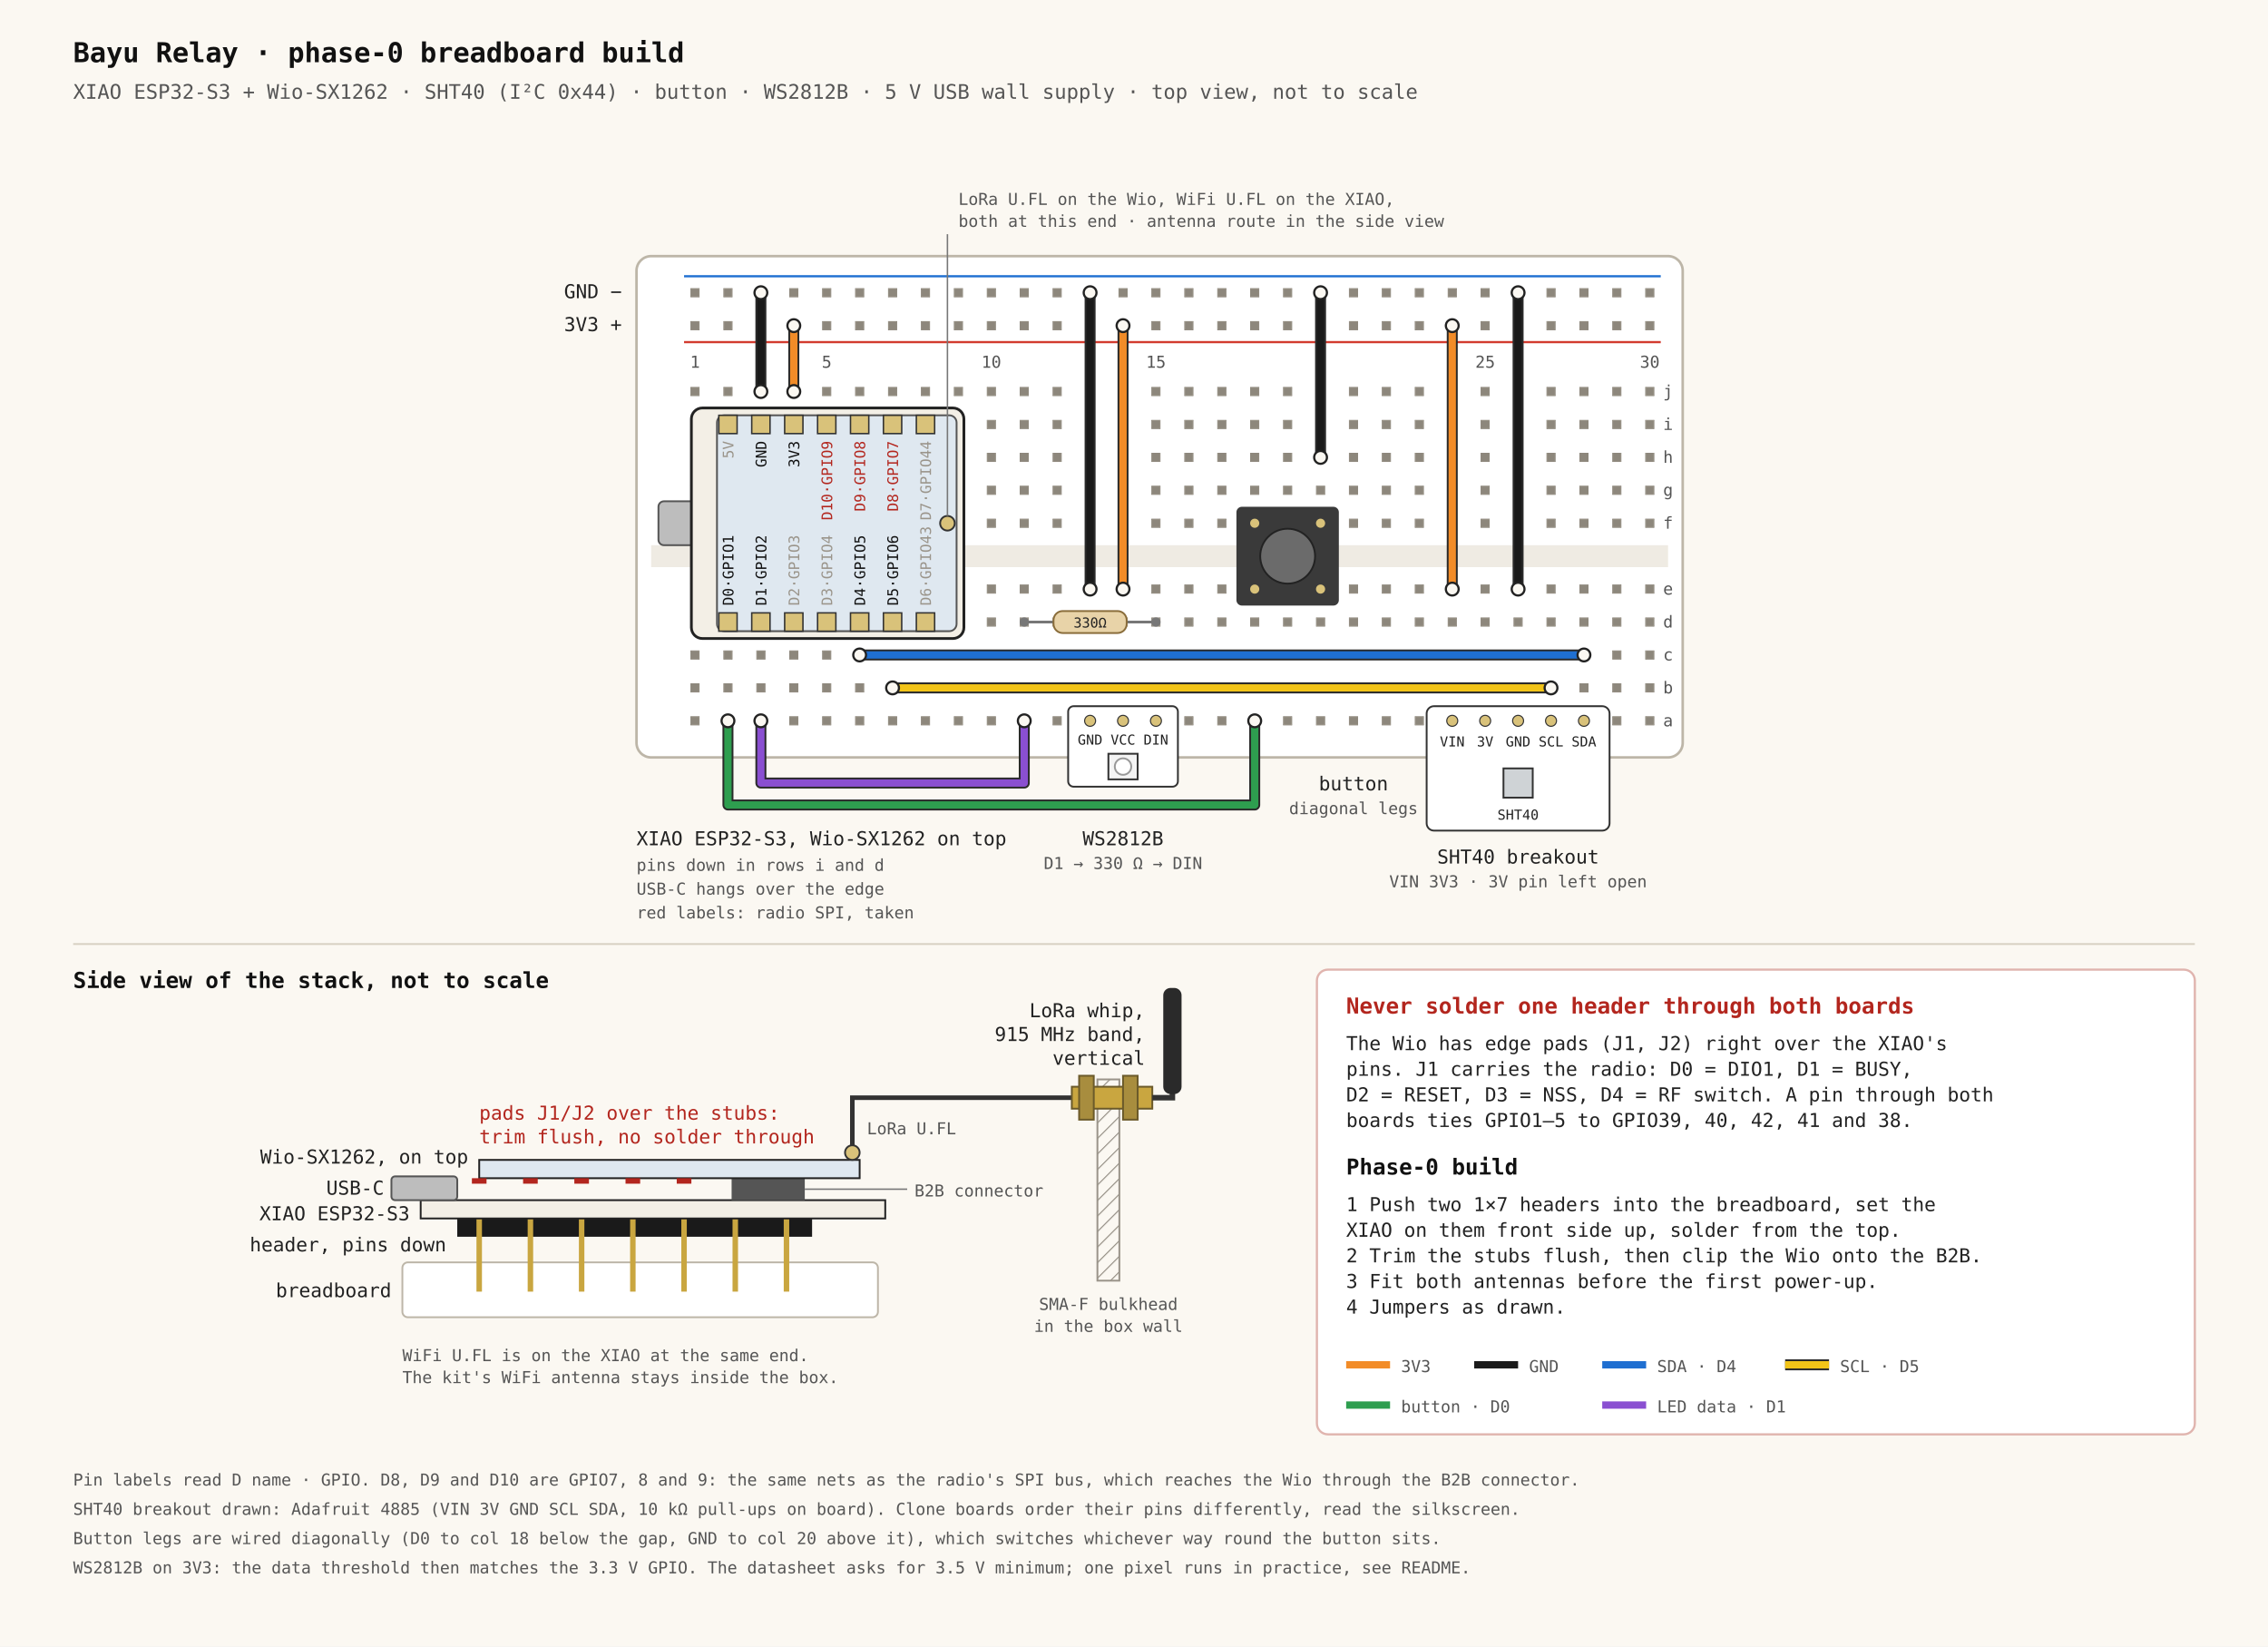
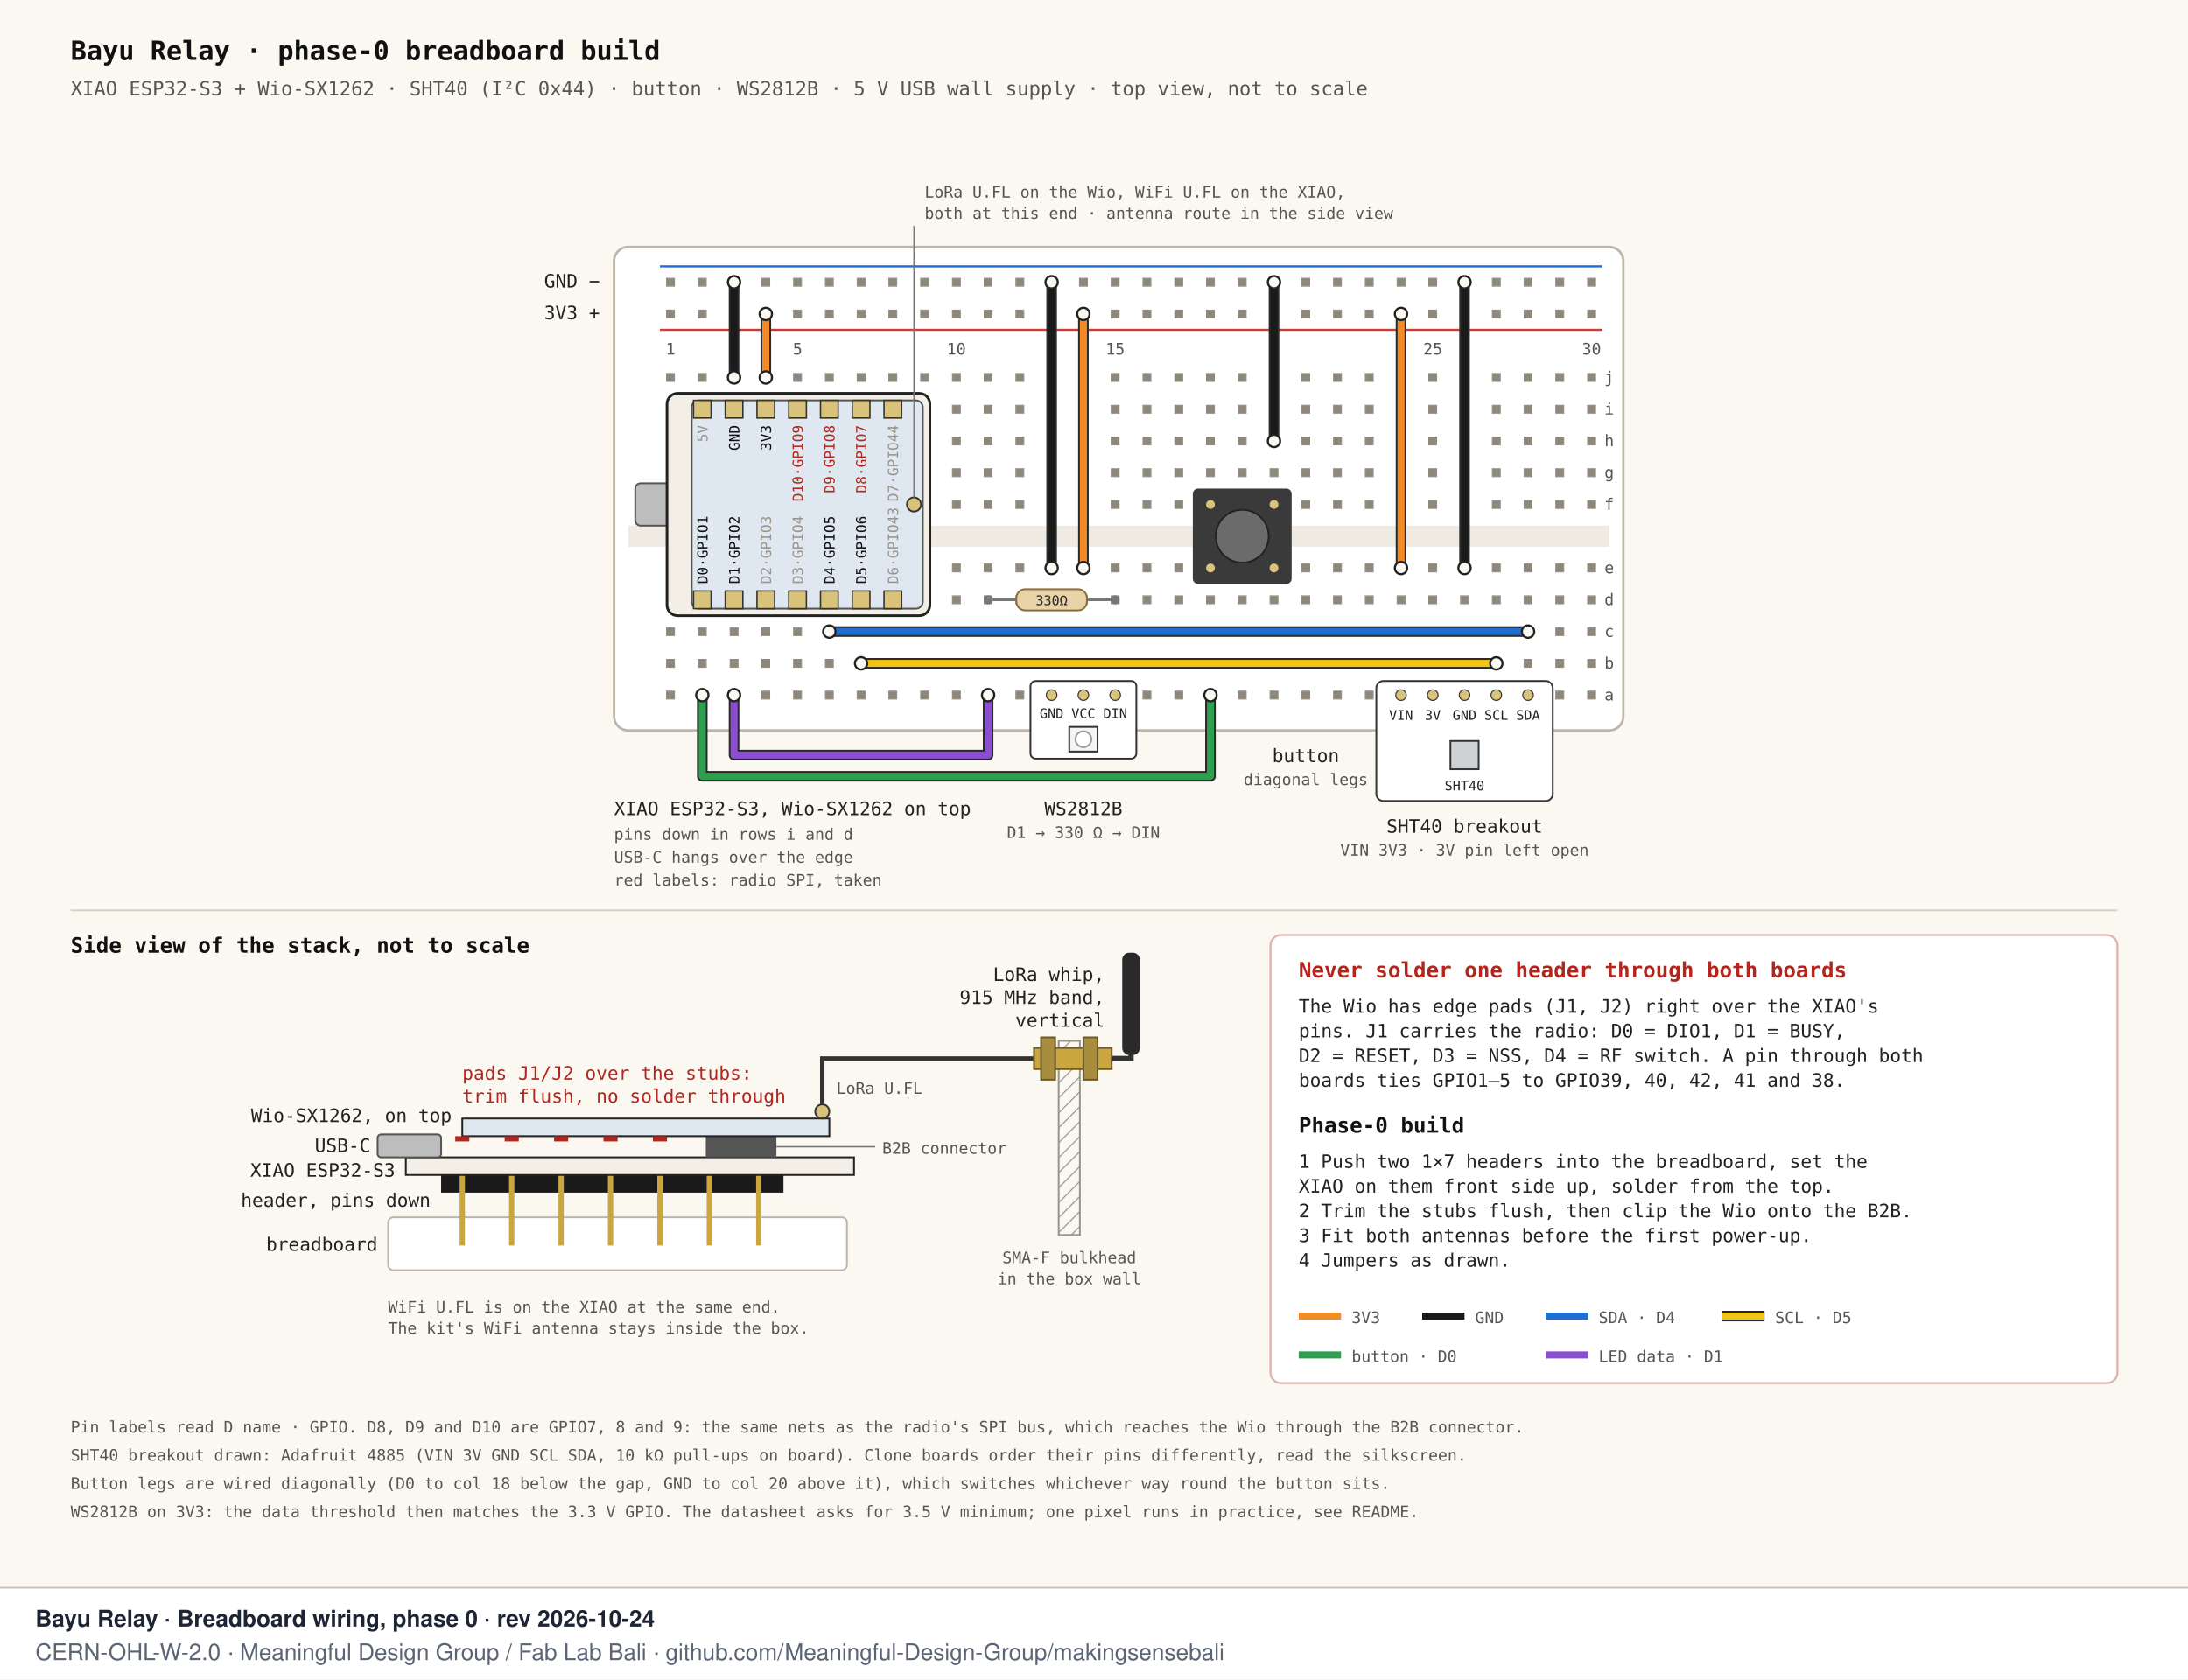
- <svg xmlns="http://www.w3.org/2000/svg" xmlns:xlink="http://www.w3.org/1999/xlink" viewBox="0 0 1240 900" role="img" font-family="ui-monospace, 'SF Mono', Menlo, Consolas, 'DejaVu Sans Mono', monospace">
+ <svg xmlns="http://www.w3.org/2000/svg" xmlns:xlink="http://www.w3.org/1999/xlink" viewBox="0 0 1240 952" role="img" font-family="ui-monospace, 'SF Mono', Menlo, Consolas, 'DejaVu Sans Mono', monospace" width="1240" height="952">
  <style>
    .t    { font-size: 15px; font-weight: 700; fill: #111; }
    .st   { font-size: 11px; fill: #555; }
    .pv   { font-size: 8px; fill: #111; }
    .po   { font-size: 8px; fill: #9a948a; }
    .pr   { font-size: 8px; fill: #b3261e; }
    .lab  { font-size: 10.5px; fill: #222; }
    .sm   { font-size: 9px; fill: #555; }
    .tiny { font-size: 7.5px; fill: #222; }
    .warn { font-size: 10.5px; fill: #b3261e; }
    .h    { font-size: 12px; font-weight: 700; fill: #111; }
    .hw   { font-size: 12px; font-weight: 700; fill: #b3261e; }
    .case { fill: none; stroke: #2a2a2a; stroke-width: 6; stroke-linejoin: round; stroke-linecap: round; }
    .wire { fill: none; stroke-width: 4; stroke-linejoin: round; stroke-linecap: round; }
    .lead { fill: none; stroke: #777; stroke-width: 0.8; }
  </style>
  <defs>
    <pattern id="holes" x="571" y="205" width="18" height="18" patternUnits="userSpaceOnUse">
      <rect x="6.5" y="6.5" width="5" height="5" fill="#8d877c" />
    </pattern>
    <pattern id="holesB" x="571" y="313" width="18" height="18" patternUnits="userSpaceOnUse">
      <rect x="6.5" y="6.5" width="5" height="5" fill="#8d877c" />
    </pattern>
    <pattern id="rail" x="571" y="151" width="18" height="18" patternUnits="userSpaceOnUse">
      <rect x="6.5" y="6.5" width="5" height="5" fill="#8d877c" />
    </pattern>
    <pattern id="hatch" width="6" height="6" patternUnits="userSpaceOnUse" patternTransform="rotate(45)">
      <line x1="0" y1="0" x2="0" y2="6" stroke="#9a948a" stroke-width="1.2" />
    </pattern>
    <path id="wGND" d="M616 214 V160" />
    <path id="w3V3" d="M634 214 V178" />
    <path id="wD0" d="M598 394 V440 H886 V394" />
    <path id="wD1" d="M616 394 V428 H760 V394" />
    <path id="wD4" d="M670 358 H1066" />
    <path id="wD5" d="M688 376 H1048" />
    <path id="jG20" d="M922 160 V250" />
    <path id="jG13" d="M796 160 V322" />
    <path id="jV14" d="M814 178 V322" />
    <path id="jV24" d="M994 178 V322" />
    <path id="jG26" d="M1030 160 V322" />
  </defs>
  <rect width="1240" height="900" fill="#fbf8f2" />
  <text x="40" y="34" class="t">Bayu Relay · phase-0 breadboard build</text>
  <text x="40" y="54" class="st">XIAO ESP32-S3 + Wio-SX1262 · SHT40 (I²C 0x44) · button · WS2812B · 5 V USB wall supply · top view, not to scale</text>
  <g transform="translate(-200 0)">
    <rect x="548" y="140" width="572" height="274" rx="8" fill="#ffffff" stroke="#bdb6a8" stroke-width="1.4" />
    <rect x="571" y="151" width="540" height="36" fill="url(#rail)" />
    <line x1="574" y1="151" x2="1108" y2="151" stroke="#1f6fd1" stroke-width="1.2" />
    <line x1="574" y1="187" x2="1108" y2="187" stroke="#d23b2f" stroke-width="1.2" />
    <text x="540" y="163" class="lab" text-anchor="end">GND −</text>
    <text x="540" y="181" class="lab" text-anchor="end">3V3 +</text>
    <rect x="571" y="205" width="540" height="90" fill="url(#holes)" />
    <rect x="556" y="298" width="556" height="12" fill="#efebe3" />
    <rect x="571" y="313" width="540" height="90" fill="url(#holesB)" />
    <g class="sm" text-anchor="middle">
      <text x="1112" y="217">j</text>
      <text x="1112" y="235">i</text>
      <text x="1112" y="253">h</text>
      <text x="1112" y="271">g</text>
      <text x="1112" y="289">f</text>
      <text x="1112" y="325">e</text>
      <text x="1112" y="343">d</text>
      <text x="1112" y="361">c</text>
      <text x="1112" y="379">b</text>
      <text x="1112" y="397">a</text>
      <text x="580" y="201">1</text>
      <text x="652" y="201">5</text>
      <text x="742" y="201">10</text>
      <text x="832" y="201">15</text>
      <text x="1012" y="201">25</text>
      <text x="1102" y="201">30</text>
    </g>
    <rect x="876" y="277" width="56" height="54" rx="3" fill="#3a3a3a" />
    <circle cx="904" cy="304" r="15" fill="#6b6b6b" stroke="#222" />
    <g fill="#d9c27a">
      <circle cx="886" cy="286" r="2.5" />
      <circle cx="922" cy="286" r="2.5" />
      <circle cx="886" cy="322" r="2.5" />
      <circle cx="922" cy="322" r="2.5" />
    </g>
    <text x="940" y="432" class="lab" text-anchor="middle">button</text>
    <text x="940" y="445" class="sm" text-anchor="middle">diagonal legs</text>
    <line x1="760" y1="340" x2="832" y2="340" stroke="#777" stroke-width="1.5" />
    <rect x="776" y="334" width="40" height="12" rx="5" fill="#e8d3a8" stroke="#8a6d3b" />
    <text x="796" y="343" class="tiny" text-anchor="middle">330Ω</text>
    <circle cx="760" cy="340" r="2.5" fill="#777" />
    <circle cx="832" cy="340" r="2.5" fill="#777" />
    <rect x="784" y="386" width="60" height="44" rx="3" fill="#ffffff" stroke="#333" />
    <g fill="#d9c27a" stroke="#333" stroke-width="0.6">
      <circle cx="796" cy="394" r="3" />
      <circle cx="814" cy="394" r="3" />
      <circle cx="832" cy="394" r="3" />
    </g>
    <text x="796" y="407" class="tiny" text-anchor="middle">GND</text>
    <text x="814" y="407" class="tiny" text-anchor="middle">VCC</text>
    <text x="832" y="407" class="tiny" text-anchor="middle">DIN</text>
    <rect x="806" y="412" width="16" height="14" fill="#f4f4f4" stroke="#333" />
    <circle cx="814" cy="419" r="4.5" fill="#ffffff" stroke="#999" />
    <text x="814" y="462" class="lab" text-anchor="middle">WS2812B</text>
    <text x="814" y="475" class="sm" text-anchor="middle">D1 → 330 Ω → DIN</text>
    <rect x="980" y="386" width="100" height="68" rx="4" fill="#ffffff" stroke="#333" />
    <g fill="#d9c27a" stroke="#333" stroke-width="0.6">
      <circle cx="994" cy="394" r="3" />
      <circle cx="1012" cy="394" r="3" />
      <circle cx="1030" cy="394" r="3" />
      <circle cx="1048" cy="394" r="3" />
      <circle cx="1066" cy="394" r="3" />
    </g>
    <text x="994" y="408" class="tiny" text-anchor="middle">VIN</text>
    <text x="1012" y="408" class="tiny" text-anchor="middle">3V</text>
    <text x="1030" y="408" class="tiny" text-anchor="middle">GND</text>
    <text x="1048" y="408" class="tiny" text-anchor="middle">SCL</text>
    <text x="1066" y="408" class="tiny" text-anchor="middle">SDA</text>
    <rect x="1022" y="420" width="16" height="16" fill="#cfd3d6" stroke="#333" />
    <text x="1030" y="448" class="tiny" text-anchor="middle">SHT40</text>
    <text x="1030" y="472" class="lab" text-anchor="middle">SHT40 breakout</text>
    <text x="1030" y="485" class="sm" text-anchor="middle">VIN 3V3 · 3V pin left open</text>
    <rect x="560" y="274" width="24" height="24" rx="3" fill="#bdbdbd" stroke="#555" />
    <rect x="578" y="223" width="149" height="126" rx="6" fill="#f3efe6" stroke="#222" stroke-width="1.5" />
    <rect x="592" y="227" width="131" height="118" rx="4" fill="#dfe8f0" stroke="#555" />
    <g fill="#d9c27a" stroke="#333" stroke-width="0.8">
      <rect x="593" y="227" width="10" height="10" />
      <rect x="611" y="227" width="10" height="10" />
      <rect x="629" y="227" width="10" height="10" />
      <rect x="647" y="227" width="10" height="10" />
      <rect x="665" y="227" width="10" height="10" />
      <rect x="683" y="227" width="10" height="10" />
      <rect x="701" y="227" width="10" height="10" />
      <rect x="593" y="335" width="10" height="10" />
      <rect x="611" y="335" width="10" height="10" />
      <rect x="629" y="335" width="10" height="10" />
      <rect x="647" y="335" width="10" height="10" />
      <rect x="665" y="335" width="10" height="10" />
      <rect x="683" y="335" width="10" height="10" />
      <rect x="701" y="335" width="10" height="10" />
    </g>
    <g text-anchor="end">
      <text transform="translate(601 241) rotate(-90)" class="po">5V</text>
      <text transform="translate(619 241) rotate(-90)" class="pv">GND</text>
      <text transform="translate(637 241) rotate(-90)" class="pv">3V3</text>
      <text transform="translate(655 241) rotate(-90)" class="pr">D10·GPIO9</text>
      <text transform="translate(673 241) rotate(-90)" class="pr">D9·GPIO8</text>
      <text transform="translate(691 241) rotate(-90)" class="pr">D8·GPIO7</text>
      <text transform="translate(709 241) rotate(-90)" class="po">D7·GPIO44</text>
    </g>
    <g>
      <text transform="translate(601 331) rotate(-90)" class="pv">D0·GPIO1</text>
      <text transform="translate(619 331) rotate(-90)" class="pv">D1·GPIO2</text>
      <text transform="translate(637 331) rotate(-90)" class="po">D2·GPIO3</text>
      <text transform="translate(655 331) rotate(-90)" class="po">D3·GPIO4</text>
      <text transform="translate(673 331) rotate(-90)" class="pv">D4·GPIO5</text>
      <text transform="translate(691 331) rotate(-90)" class="pv">D5·GPIO6</text>
      <text transform="translate(709 331) rotate(-90)" class="po">D6·GPIO43</text>
    </g>
    <circle cx="718" cy="286" r="4" fill="#d9c27a" stroke="#333" />
    <path class="lead" d="M718 282 V128" />
    <text x="724" y="112" class="sm">LoRa U.FL on the Wio, WiFi U.FL on the XIAO,</text>
    <text x="724" y="124" class="sm">both at this end · antenna route in the side view</text>
    <text x="548" y="462" class="lab">XIAO ESP32-S3, Wio-SX1262 on top</text>
    <text x="548" y="476" class="sm">pins down in rows i and d</text>
    <text x="548" y="489" class="sm">USB-C hangs over the edge</text>
    <text x="548" y="502" class="sm">red labels: radio SPI, taken</text>
    <g>
      <use xlink:href="#wD0" class="case" />
      <use xlink:href="#wD0" class="wire" stroke="#2e9e4f" />
      <use xlink:href="#wD1" class="case" />
      <use xlink:href="#wD1" class="wire" stroke="#8a4fd1" />
      <use xlink:href="#wD4" class="case" />
      <use xlink:href="#wD4" class="wire" stroke="#1f6fd1" />
      <use xlink:href="#wD5" class="case" />
      <use xlink:href="#wD5" class="wire" stroke="#f2c418" />
      <use xlink:href="#wGND" class="case" />
      <use xlink:href="#wGND" class="wire" stroke="#1a1a1a" />
      <use xlink:href="#w3V3" class="case" />
      <use xlink:href="#w3V3" class="wire" stroke="#f28c28" />
      <use xlink:href="#jG20" class="case" />
      <use xlink:href="#jG20" class="wire" stroke="#1a1a1a" />
      <use xlink:href="#jG13" class="case" />
      <use xlink:href="#jG13" class="wire" stroke="#1a1a1a" />
      <use xlink:href="#jV14" class="case" />
      <use xlink:href="#jV14" class="wire" stroke="#f28c28" />
      <use xlink:href="#jV24" class="case" />
      <use xlink:href="#jV24" class="wire" stroke="#f28c28" />
      <use xlink:href="#jG26" class="case" />
      <use xlink:href="#jG26" class="wire" stroke="#1a1a1a" />
    </g>
    <g fill="#fbf8f2" stroke="#222" stroke-width="1.2">
      <circle cx="616" cy="214" r="3.5" />
      <circle cx="616" cy="160" r="3.5" />
      <circle cx="634" cy="214" r="3.5" />
      <circle cx="634" cy="178" r="3.5" />
      <circle cx="598" cy="394" r="3.5" />
      <circle cx="886" cy="394" r="3.5" />
      <circle cx="616" cy="394" r="3.5" />
      <circle cx="760" cy="394" r="3.5" />
      <circle cx="670" cy="358" r="3.5" />
      <circle cx="1066" cy="358" r="3.5" />
      <circle cx="688" cy="376" r="3.5" />
      <circle cx="1048" cy="376" r="3.5" />
      <circle cx="922" cy="160" r="3.5" />
      <circle cx="922" cy="250" r="3.5" />
      <circle cx="796" cy="160" r="3.5" />
      <circle cx="796" cy="322" r="3.5" />
      <circle cx="814" cy="178" r="3.5" />
      <circle cx="814" cy="322" r="3.5" />
      <circle cx="994" cy="178" r="3.5" />
      <circle cx="994" cy="322" r="3.5" />
      <circle cx="1030" cy="160" r="3.5" />
      <circle cx="1030" cy="322" r="3.5" />
    </g>
  </g>
  <line x1="40" y1="516" x2="1200" y2="516" stroke="#d8d1c3" />
  <text x="40" y="540" class="h">Side view of the stack, not to scale</text>
  <rect x="220" y="690" width="260" height="30" rx="3" fill="#ffffff" stroke="#bdb6a8" />
  <rect x="250" y="666" width="194" height="10" fill="#1a1a1a" />
  <g stroke="#c9a640" stroke-width="3">
    <line x1="262" y1="656" x2="262" y2="706" />
    <line x1="290" y1="656" x2="290" y2="706" />
    <line x1="318" y1="656" x2="318" y2="706" />
    <line x1="346" y1="656" x2="346" y2="706" />
    <line x1="374" y1="656" x2="374" y2="706" />
    <line x1="402" y1="656" x2="402" y2="706" />
    <line x1="430" y1="656" x2="430" y2="706" />
  </g>
  <rect x="230" y="656" width="254" height="10" fill="#f3efe6" stroke="#222" />
  <rect x="214" y="643" width="36" height="13" rx="2" fill="#bdbdbd" stroke="#555" />
  <rect x="400" y="644" width="40" height="12" fill="#555" />
  <rect x="262" y="634" width="208" height="10" fill="#dfe8f0" stroke="#222" />
  <g fill="#b3261e">
    <rect x="258" y="644" width="8" height="3" />
    <rect x="286" y="644" width="8" height="3" />
    <rect x="314" y="644" width="8" height="3" />
    <rect x="342" y="644" width="8" height="3" />
    <rect x="370" y="644" width="8" height="3" />
  </g>
  <circle cx="466" cy="630" r="4" fill="#d9c27a" stroke="#333" />
  <g class="lab" text-anchor="end">
    <text x="256" y="636">Wio-SX1262, on top</text>
    <text x="210" y="653">USB-C</text>
    <text x="224" y="667">XIAO ESP32-S3</text>
    <text x="244" y="684">header, pins down</text>
    <text x="214" y="709">breadboard</text>
  </g>
  <text x="262" y="612" class="warn">pads J1/J2 over the stubs:</text>
  <text x="262" y="625" class="warn">trim flush, no solder through</text>
  <path class="lead" d="M440 650 H496" />
  <text x="500" y="654" class="sm">B2B connector</text>
  <path d="M466 626 V600 H586" fill="none" stroke="#333" stroke-width="2.5" />
  <text x="474" y="620" class="sm">LoRa U.FL</text>
  <rect x="600" y="590" width="12" height="110" fill="url(#hatch)" stroke="#9a948a" />
  <rect x="586" y="594" width="44" height="12" fill="#c9a640" stroke="#6b5a2a" />
  <rect x="590" y="588" width="8" height="24" fill="#a88d3e" stroke="#6b5a2a" />
  <rect x="614" y="588" width="8" height="24" fill="#a88d3e" stroke="#6b5a2a" />
  <path d="M630 600 H641 V596" fill="none" stroke="#333" stroke-width="3" />
  <rect x="636" y="540" width="10" height="58" rx="4" fill="#2a2a2a" />
  <text x="626" y="556" class="lab" text-anchor="end">LoRa whip,</text>
  <text x="626" y="569" class="lab" text-anchor="end">915 MHz band,</text>
  <text x="626" y="582" class="lab" text-anchor="end">vertical</text>
  <text x="606" y="716" class="sm" text-anchor="middle">SMA-F bulkhead</text>
  <text x="606" y="728" class="sm" text-anchor="middle">in the box wall</text>
  <text x="220" y="744" class="sm">WiFi U.FL is on the XIAO at the same end.</text>
  <text x="220" y="756" class="sm">The kit's WiFi antenna stays inside the box.</text>
  <rect x="720" y="530" width="480" height="254" rx="6" fill="#ffffff" stroke="#e0b4ae" stroke-width="1.2" />
  <text x="736" y="554" class="hw">Never solder one header through both boards</text>
  <text x="736" y="574" class="lab">The Wio has edge pads (J1, J2) right over the XIAO's</text>
  <text x="736" y="588" class="lab">pins. J1 carries the radio: D0 = DIO1, D1 = BUSY,</text>
  <text x="736" y="602" class="lab">D2 = RESET, D3 = NSS, D4 = RF switch. A pin through both</text>
  <text x="736" y="616" class="lab">boards ties GPIO1–5 to GPIO39, 40, 42, 41 and 38.</text>
  <text x="736" y="642" class="h">Phase-0 build</text>
  <text x="736" y="662" class="lab">1  Push two 1×7 headers into the breadboard, set the</text>
  <text x="736" y="676" class="lab">   XIAO on them front side up, solder from the top.</text>
  <text x="736" y="690" class="lab">2  Trim the stubs flush, then clip the Wio onto the B2B.</text>
  <text x="736" y="704" class="lab">3  Fit both antennas before the first power-up.</text>
  <text x="736" y="718" class="lab">4  Jumpers as drawn.</text>
  <g>
    <line x1="736" y1="746" x2="760" y2="746" stroke="#f28c28" stroke-width="4" />
    <text x="766" y="750" class="sm">3V3</text>
    <line x1="806" y1="746" x2="830" y2="746" stroke="#1a1a1a" stroke-width="4" />
    <text x="836" y="750" class="sm">GND</text>
    <line x1="876" y1="746" x2="900" y2="746" stroke="#1f6fd1" stroke-width="4" />
    <text x="906" y="750" class="sm">SDA · D4</text>
    <line x1="976" y1="746" x2="1000" y2="746" stroke="#2a2a2a" stroke-width="6" />
    <line x1="976" y1="746" x2="1000" y2="746" stroke="#f2c418" stroke-width="4" />
    <text x="1006" y="750" class="sm">SCL · D5</text>
    <line x1="736" y1="768" x2="760" y2="768" stroke="#2e9e4f" stroke-width="4" />
    <text x="766" y="772" class="sm">button · D0</text>
    <line x1="876" y1="768" x2="900" y2="768" stroke="#8a4fd1" stroke-width="4" />
    <text x="906" y="772" class="sm">LED data · D1</text>
  </g>
  <text x="40" y="812" class="sm">Pin labels read D name · GPIO. D8, D9 and D10 are GPIO7, 8 and 9: the same nets as the radio's SPI bus, which reaches the Wio through the B2B connector.</text>
  <text x="40" y="828" class="sm">SHT40 breakout drawn: Adafruit 4885 (VIN 3V GND SCL SDA, 10 kΩ pull-ups on board). Clone boards order their pins differently, read the silkscreen.</text>
  <text x="40" y="844" class="sm">Button legs are wired diagonally (D0 to col 18 below the gap, GND to col 20 above it), which switches whichever way round the button sits.</text>
  <text x="40" y="860" class="sm">WS2812B on 3V3: the data threshold then matches the 3.3 V GPIO. The datasheet asks for 3.5 V minimum; one pixel runs in practice, see README.</text>
+   <g data-stamp="bayu" font-family="Helvetica, Arial, sans-serif" font-size="13">
+     <rect x="0" y="900" width="1240" height="52" fill="#ffffff" />
+     <line x1="0" y1="900" x2="1240" y2="900" stroke="#c9c4b6" />
+     <text x="20" y="922" fill="#1d2433" font-weight="bold">Bayu Relay · Breadboard wiring, phase 0 · rev 2026-10-24</text>
+     <text x="20" y="941" fill="#5b6475">CERN-OHL-W-2.0 · Meaningful Design Group / Fab Lab Bali · github.com/Meaningful-Design-Group/makingsensebali</text>
+   </g>
</svg>
